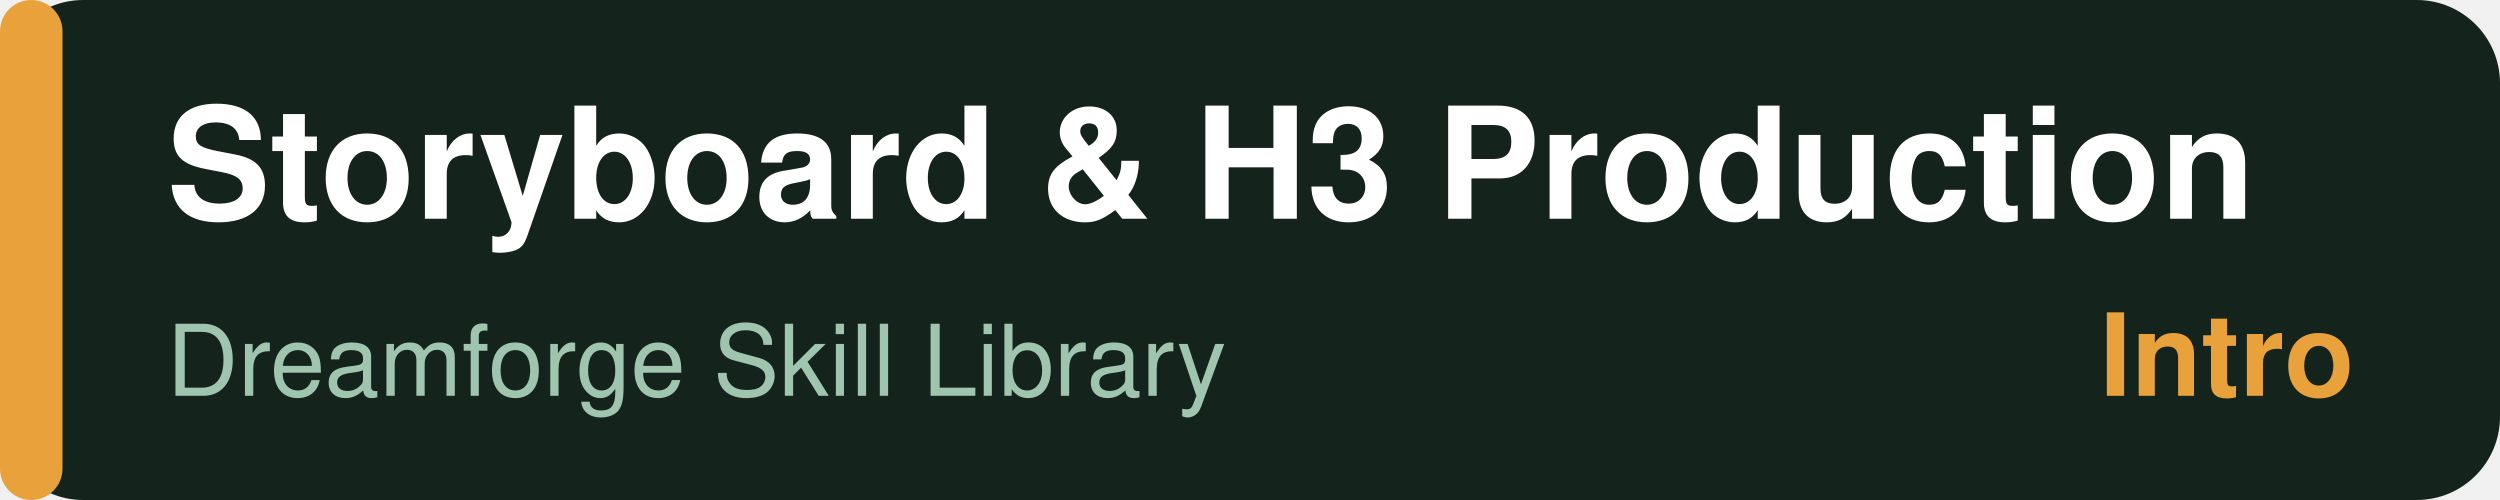
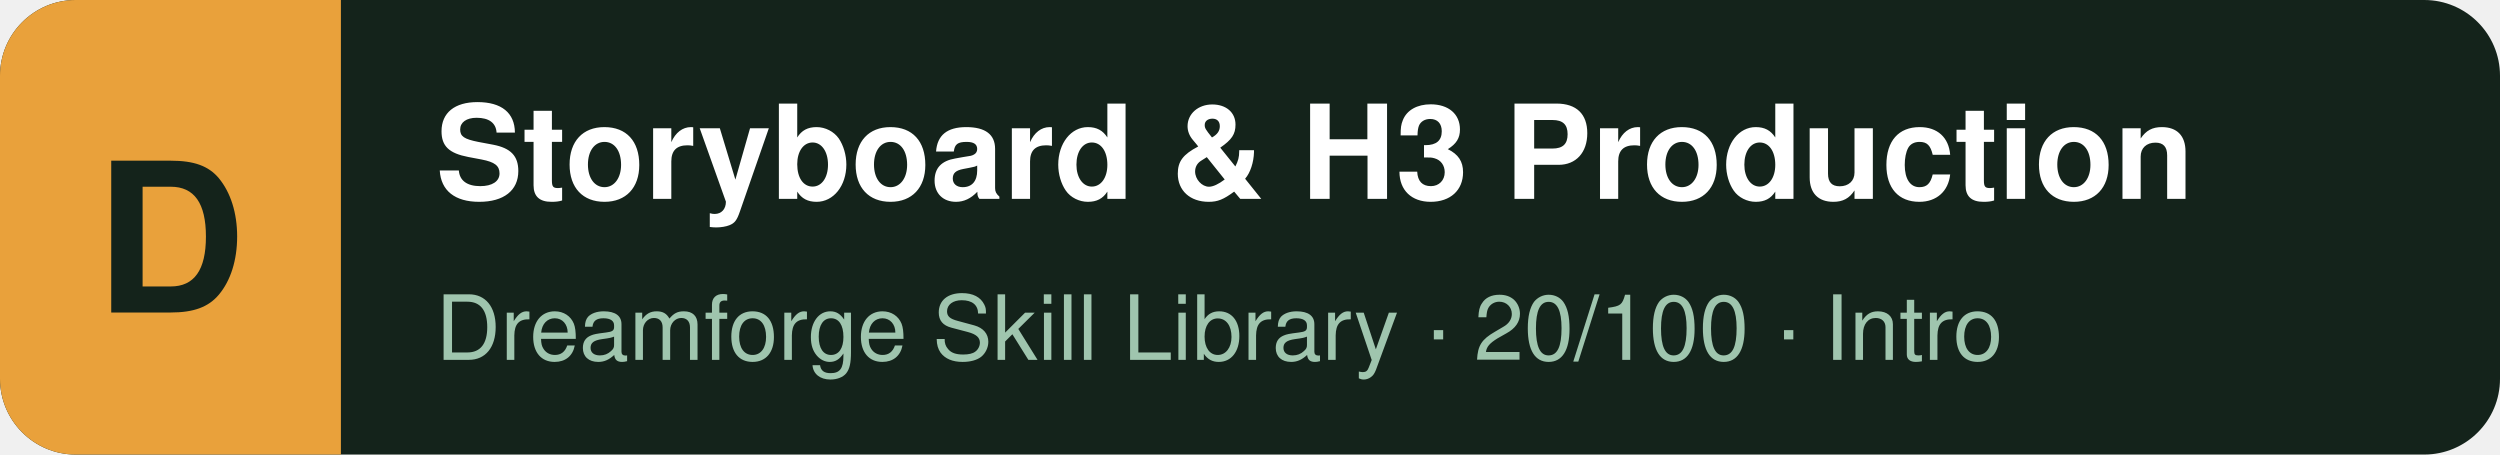
- <svg xmlns="http://www.w3.org/2000/svg" width="240" height="48" viewBox="0 0 240 48" role="img" aria-label="Storyboard &amp; H3 Production — Dreamforge Skill Library">
-   <rect width="240" height="48" rx="8" fill="#14231b" />
-   <rect width="6" height="48" rx="3" fill="#e9a13b" />
-   <text x="16" y="21" font-family="Segoe UI, Helvetica, Arial, sans-serif" font-size="14.9" font-weight="700" fill="#ffffff">Storyboard &amp; H3 Production</text>
-   <text x="16" y="38" font-family="Segoe UI, Helvetica, Arial, sans-serif" font-size="9.5" fill="#9fc5ae">Dreamforge Skill Library</text>
-   <text x="226" y="38" text-anchor="end" font-family="Segoe UI, Helvetica, Arial, sans-serif" font-size="11" font-weight="700" fill="#e9a13b">Intro</text>
+ <svg xmlns="http://www.w3.org/2000/svg" width="264" height="48" viewBox="0 0 264 48" role="img" aria-label="Storyboard &amp; H3 Production — grade D, completeness 20/100, Intro — Dreamforge Skill Library">
+   <rect width="264" height="48" rx="8" fill="#14231b" />
+   <path d="M8 0 h28 v48 h-28 a8 8 0 0 1 -8 -8 v-32 a8 8 0 0 1 8 -8 z" fill="#e9a13b" />
+   <text x="18" y="33" text-anchor="middle" font-family="Segoe UI, Helvetica, Arial, sans-serif" font-size="22" font-weight="800" fill="#14231b">D</text>
+   <text x="46" y="21" font-family="Segoe UI, Helvetica, Arial, sans-serif" font-size="13.8" font-weight="700" fill="#ffffff">Storyboard &amp; H3 Production</text>
+   <text x="46" y="38" font-family="Segoe UI, Helvetica, Arial, sans-serif" font-size="9.5" fill="#9fc5ae">Dreamforge Skill Library · 20/100 · Intro</text>
</svg>
